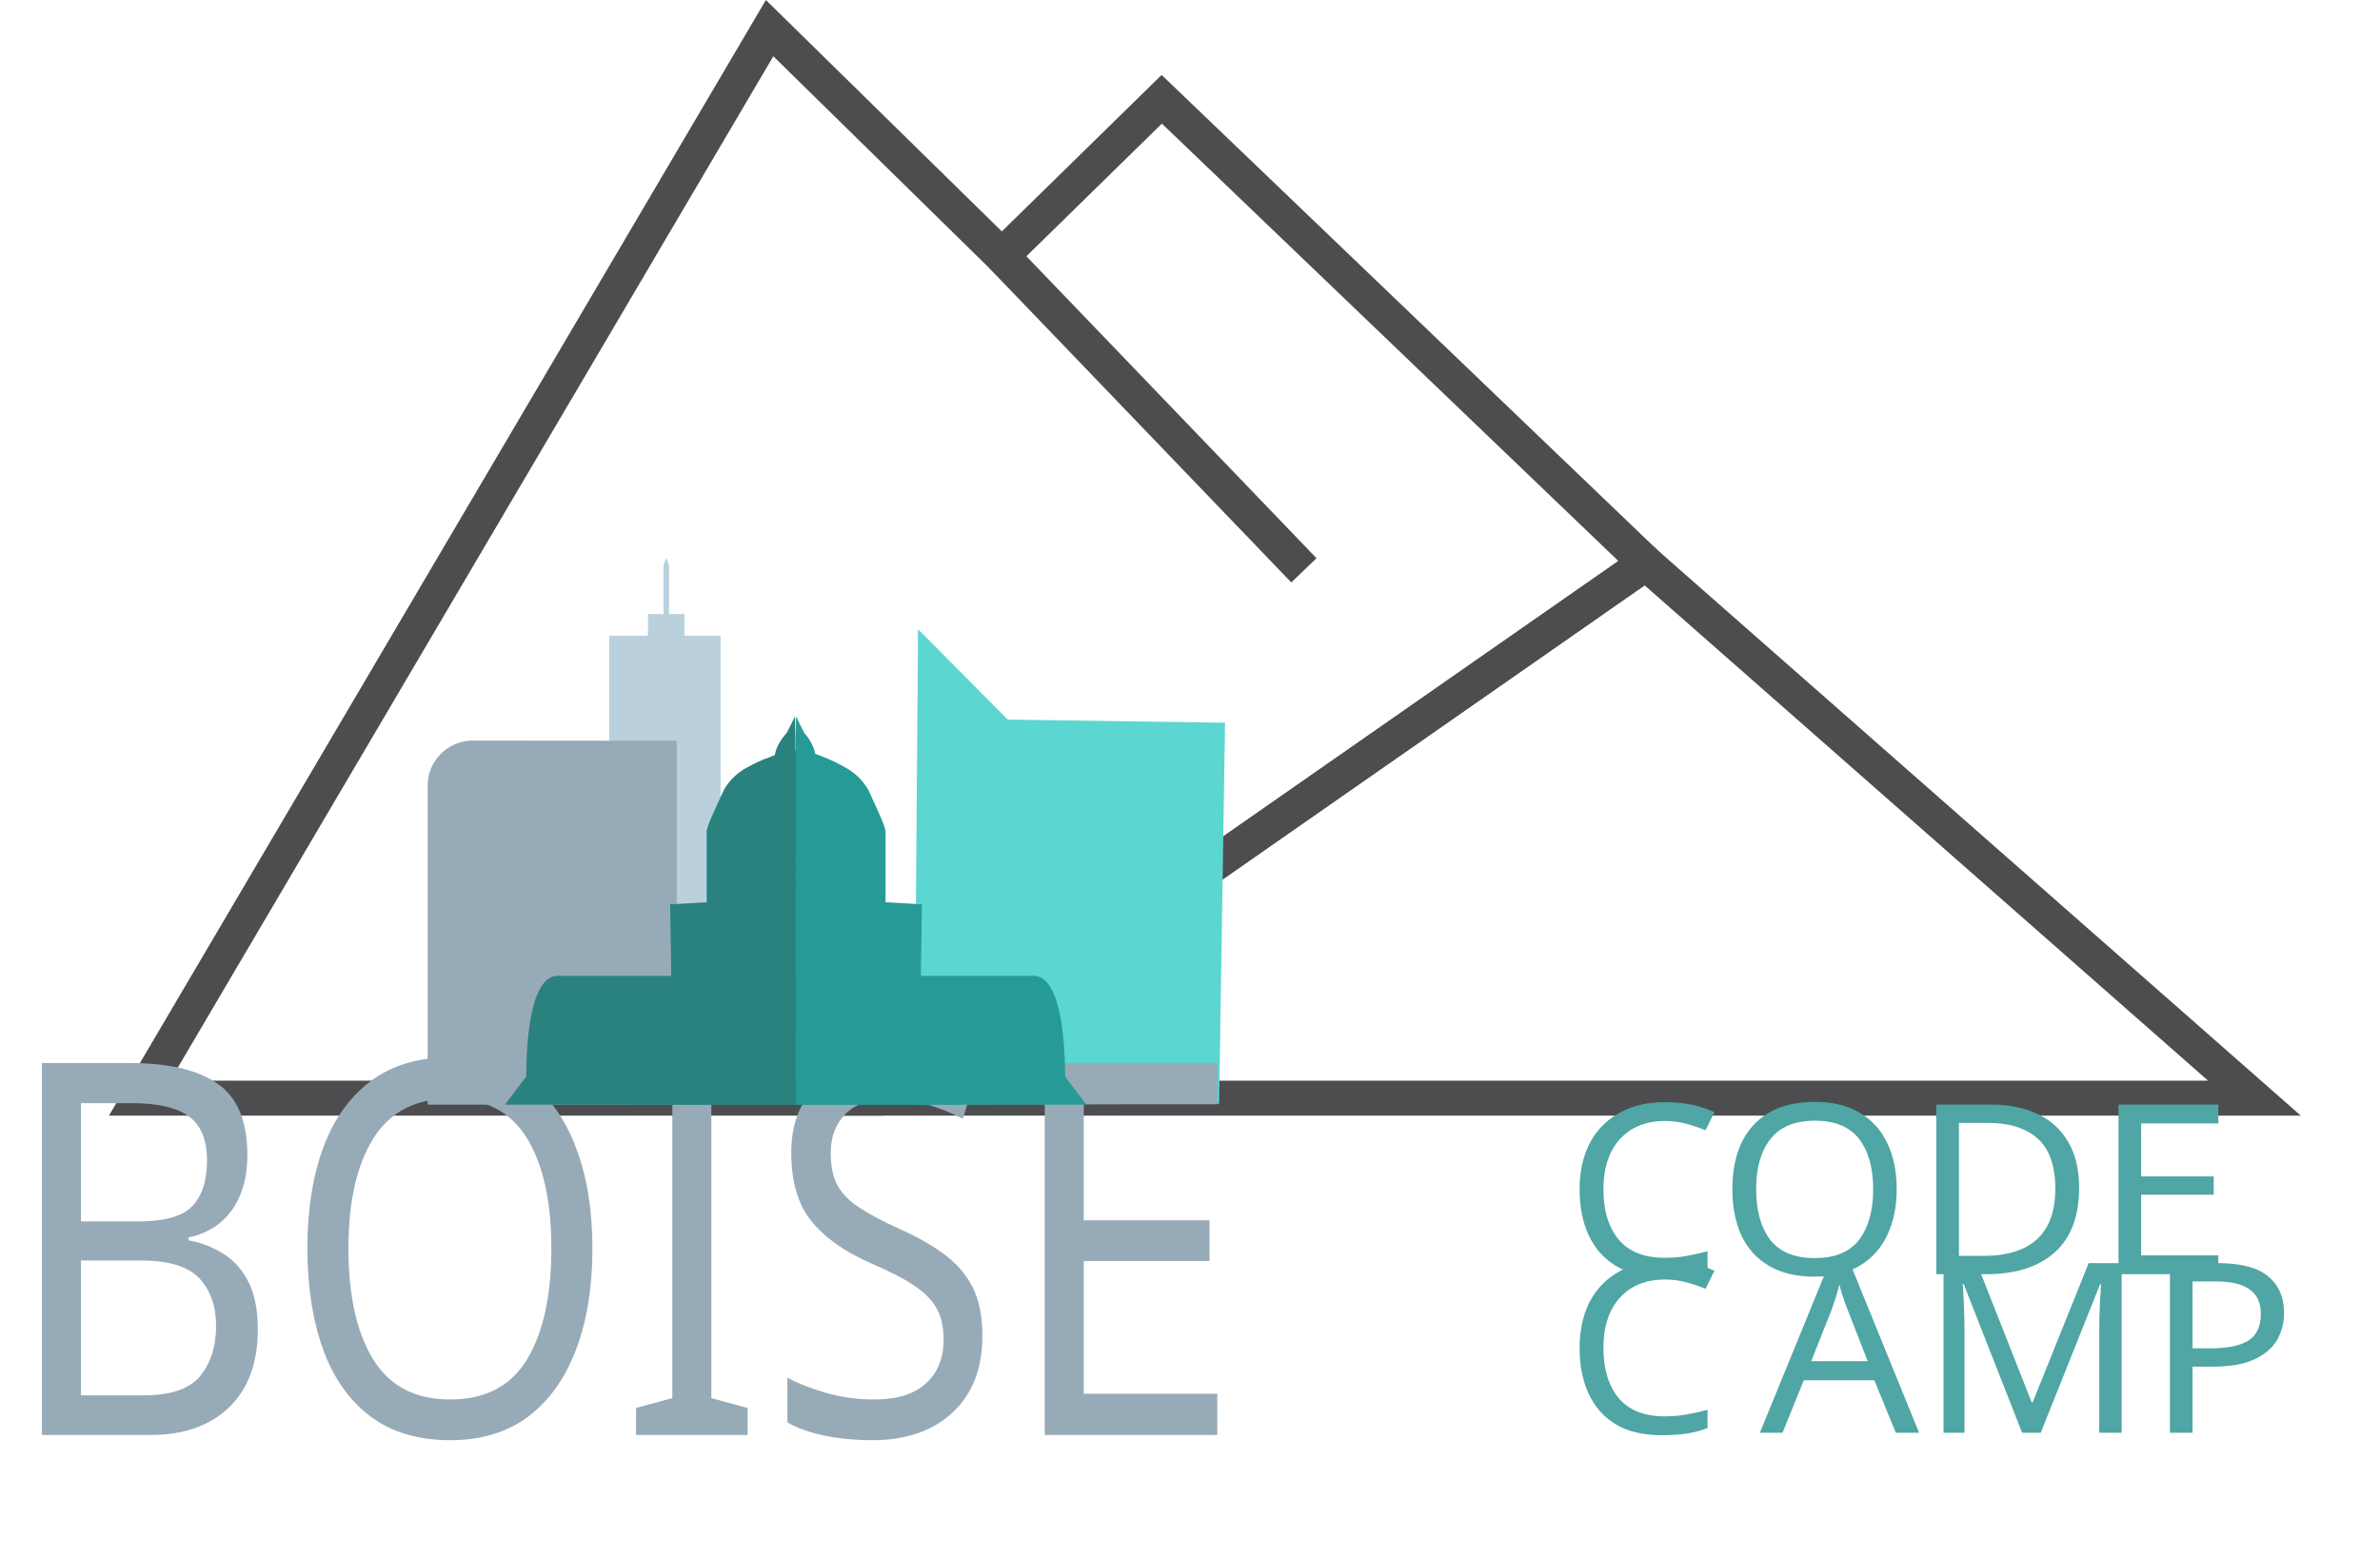
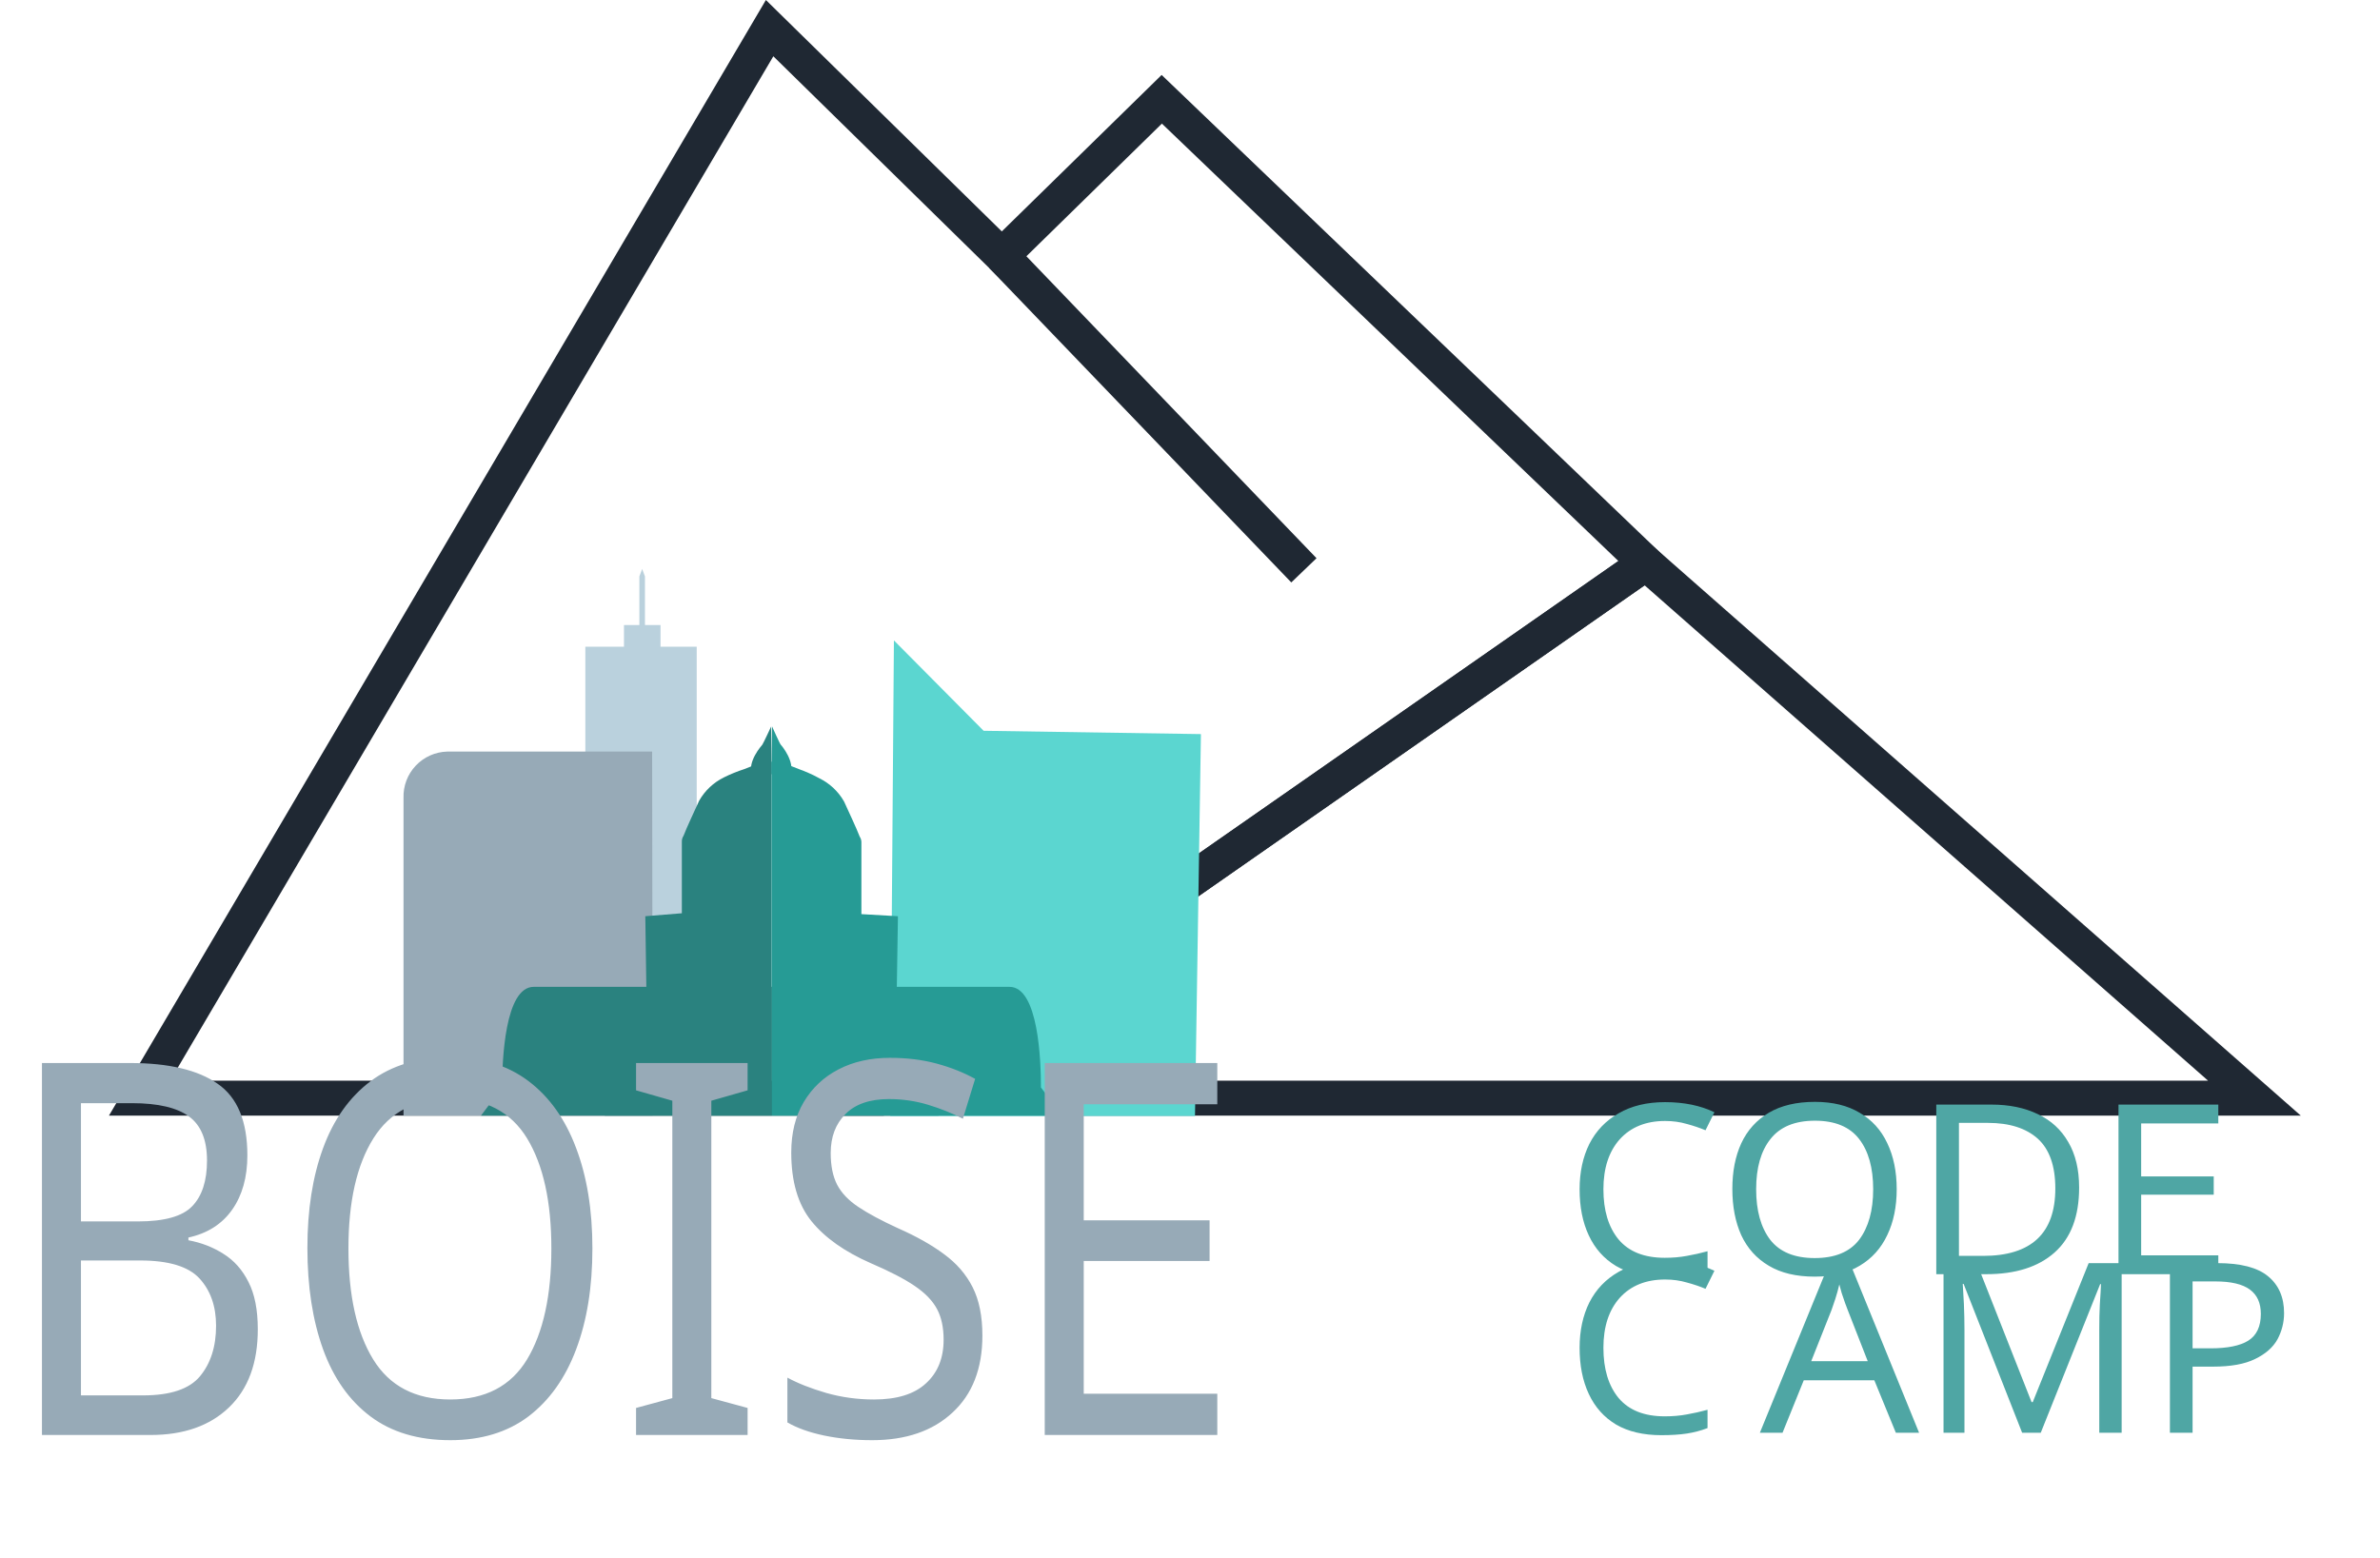
<svg xmlns="http://www.w3.org/2000/svg" viewBox="0 0 136.13 89.13">
  <defs>
-     <style>.cls-1{fill:#bad1dd;}.cls-2{fill:none;stroke:#4d4d4f;stroke-width:2px;}.cls-3,.cls-5{fill:#97aab7;}.cls-4{fill:#5bd6d0;}.cls-5{font-size:29.8px;}.cls-5,.cls-6{font-family:BankGothicBT-Medium, BankGothic Md BT;font-weight:500;}.cls-6{font-size:13.6px;fill:#4fa6a4;}.cls-7{letter-spacing:-0.02em;}.cls-8{letter-spacing:0em;}.cls-9{fill:#2a827f;}.cls-10{fill:#269b95;}</style>
+     <style>.cls-1{fill:none;stroke:#1f2833;stroke-width:2px;}.cls-2{fill:#bad1dd;}.cls-3,.cls-7{fill:#97aab7;}.cls-4{fill:#5bd6d0;}.cls-5{fill:#2a827f;}.cls-6{fill:#269b95;}.cls-7{font-size:29.8px;}.cls-7,.cls-8{font-family:BankGothicBT-Medium, BankGothic Md BT;font-weight:500;}.cls-8{font-size:13.6px;fill:#4fa6a4;}.cls-9{letter-spacing:-0.02em;}.cls-10{letter-spacing:0em;}</style>
  </defs>
  <g id="Layer_2" data-name="Layer 2">
-     <g id="Layer_13" data-name="Layer 13">
-       <g id="Layer_14" data-name="Layer 14">
-         <rect class="cls-1" x="37.06" y="35.13" width="2.09" height="1.42" />
-         <polygon class="cls-1" points="38.27 37.68 37.95 37.68 37.95 32.34 38.11 31.91 38.27 32.34 38.27 37.68" />
-         <rect class="cls-1" x="34.85" y="36.37" width="6.37" height="27.03" />
+     <g id="Colored">
+       <g id="colored-2" data-name="colored">
+         <polygon class="cls-1" points="94.14 32.22 66.45 5.68 57.3 14.64 44.02 1.61 7.98 62.83 50.23 62.83 94.14 32.22" />
+         <polygon class="cls-1" points="128.95 62.83 50.23 62.83 94.14 32.22 128.95 62.83" />
+         <line class="cls-1" x1="57.3" y1="14.64" x2="74.58" y2="32.63" />
+         <rect class="cls-2" x="35.69" y="35.76" width="2.09" height="1.42" />
+         <polygon class="cls-2" points="36.89 38.31 36.57 38.31 36.57 32.98 36.73 32.55 36.89 32.98 36.89 38.31" />
+         <rect class="cls-2" x="33.48" y="37" width="6.37" height="26.71" />
+         <path class="cls-3" d="M23.08,45.65V63.83l14.25,0L37.3,43,25.58,43A2.57,2.57,0,0,0,23.08,45.65Z" />
+         <path class="cls-4" d="M68.69,42l-.34,21.85H50.92l.21-27.21,5.13,5.17Z" />
+         <path class="cls-5" d="M44.13,44.29H43c-.25-.72.55-1.62.6-1.68s.51-1.05.51-1.05h0C44.12,42.47,44.13,43.38,44.13,44.29Z" />
+         <path class="cls-6" d="M44.13,44.29h1.09c.25-.72-.5-1.62-.56-1.68s-.5-1.05-.5-1.05h0Z" />
+         <path class="cls-5" d="M44.13,63.83H34.58a1.28,1.28,0,0,0,.29-.18c.43-.37.36-.89.69-2a1.93,1.93,0,0,1,.39-.88,2.82,2.82,0,0,1,.63-.51,4.14,4.14,0,0,1,.44-.28q-.06-3.78-.11-7.56L39,52.25c0-2.36,0-1.72,0-4.08,0-.08,0-.21.1-.36.16-.43.66-1.49.89-2a3.31,3.31,0,0,1,1.41-1.33A8.48,8.48,0,0,1,42.58,44a6.57,6.57,0,0,1,.78-.28,5.36,5.36,0,0,1,.77-.14Z" />
+         <path class="cls-6" d="M44.13,63.83h9.56a1.55,1.55,0,0,1-.3-.18c-.43-.37-.36-.89-.69-2a2.08,2.08,0,0,0-.38-.88,3.12,3.12,0,0,0-.64-.51,4.14,4.14,0,0,0-.44-.28l.12-7.56-2.09-.12c0-2.36,0-1.72,0-4.08,0-.08,0-.21-.1-.36-.16-.43-.66-1.49-.89-2a3.31,3.31,0,0,0-1.41-1.33A8.27,8.27,0,0,0,45.69,44a6.59,6.59,0,0,0-.79-.28,5.36,5.36,0,0,0-.77-.14Z" />
+         <path class="cls-6" d="M44.13,63.83H60.76l-1.22-1.61c0-1.52-.14-5.76-1.8-5.76H44.13Z" />
+         <path class="cls-5" d="M44.14,63.83H27.51l1.21-1.61c0-1.52.15-5.76,1.81-5.76H44.14Z" />
+         <text class="cls-7" transform="translate(0 82.1) scale(0.83 1)">BOISE</text>
+         <text class="cls-8" transform="translate(89.48 72.9) scale(1.05 1)">CODE<tspan class="cls-9">
+             <tspan x="0" y="9.07">C</tspan>
+             <tspan class="cls-10" x="10.65" y="9.07">AMP</tspan>
+           </tspan>
+         </text>
      </g>
-       <polygon class="cls-2" points="128.95 62.83 50.23 62.83 94.14 32.22 128.95 62.83" />
-       <polygon class="cls-2" points="94.14 32.22 66.45 5.68 57.3 14.64 44.02 1.61 7.98 62.83 50.23 62.83 94.14 32.22" />
-       <line class="cls-2" x1="57.3" y1="14.64" x2="74.58" y2="32.63" />
-       <path class="cls-3" d="M24.46,45V63.2l14.25,0,0-20.82L27,42.37A2.58,2.58,0,0,0,24.46,45Z" />
-       <path class="cls-4" d="M70.07,41.35l-.34,21.8L52.3,63.2,52.51,36l5.13,5.17Z" />
-       <text class="cls-5" transform="translate(0 82.1) scale(0.83 1)">BOISE</text>
-       <text class="cls-6" transform="translate(89.48 72.9) scale(1.05 1)">CODE<tspan class="cls-7">
-           <tspan x="0" y="9.07">C</tspan>
-           <tspan class="cls-8" x="10.65" y="9.07">AMP</tspan>
-         </tspan>
-       </text>
-     </g>
-     <g id="Layer_16" data-name="Layer 16">
-       <path class="cls-9" d="M45.5,43.66H44.36c-.25-.73.54-1.63.6-1.68s.51-1,.51-1h0C45.5,41.84,45.51,42.74,45.5,43.66Z" />
-       <path class="cls-10" d="M45.5,43.66h1.1c.24-.73-.5-1.63-.56-1.68s-.51-1-.51-1h0Z" />
-       <path class="cls-9" d="M45.51,63.2H36a1.55,1.55,0,0,0,.3-.18c.43-.38.36-.89.69-2.05a2.23,2.23,0,0,1,.38-.89,4,4,0,0,1,.64-.51l.44-.27-.12-7.56,2.09-.12c0-2.36,0-1.72,0-4.08a3.56,3.56,0,0,1,.1-.36c.16-.44.66-1.49.89-2a3.35,3.35,0,0,1,1.41-1.32A7.2,7.2,0,0,1,44,43.33a4.92,4.92,0,0,1,.79-.27,5.36,5.36,0,0,1,.77-.14Z" />
-       <path class="cls-10" d="M45.51,63.2h9.55a1.54,1.54,0,0,1-.29-.18c-.43-.38-.36-.89-.69-2.05a2.05,2.05,0,0,0-.39-.89,3.51,3.51,0,0,0-.63-.51l-.44-.27q.06-3.78.11-7.56l-2.08-.12c0-2.36,0-1.72,0-4.08a3.56,3.56,0,0,0-.1-.36c-.16-.44-.66-1.49-.89-2a3.35,3.35,0,0,0-1.41-1.32,7.37,7.37,0,0,0-1.18-.56,4.88,4.88,0,0,0-.78-.27,5.36,5.36,0,0,0-.77-.14Z" />
-       <path class="cls-10" d="M45.51,63.2H62.14l-1.22-1.61c0-1.53-.14-5.76-1.8-5.76H45.51Z" />
-       <path class="cls-9" d="M45.51,63.2H28.88l1.22-1.61c0-1.53.14-5.76,1.8-5.76H45.51Z" />
    </g>
  </g>
</svg>
